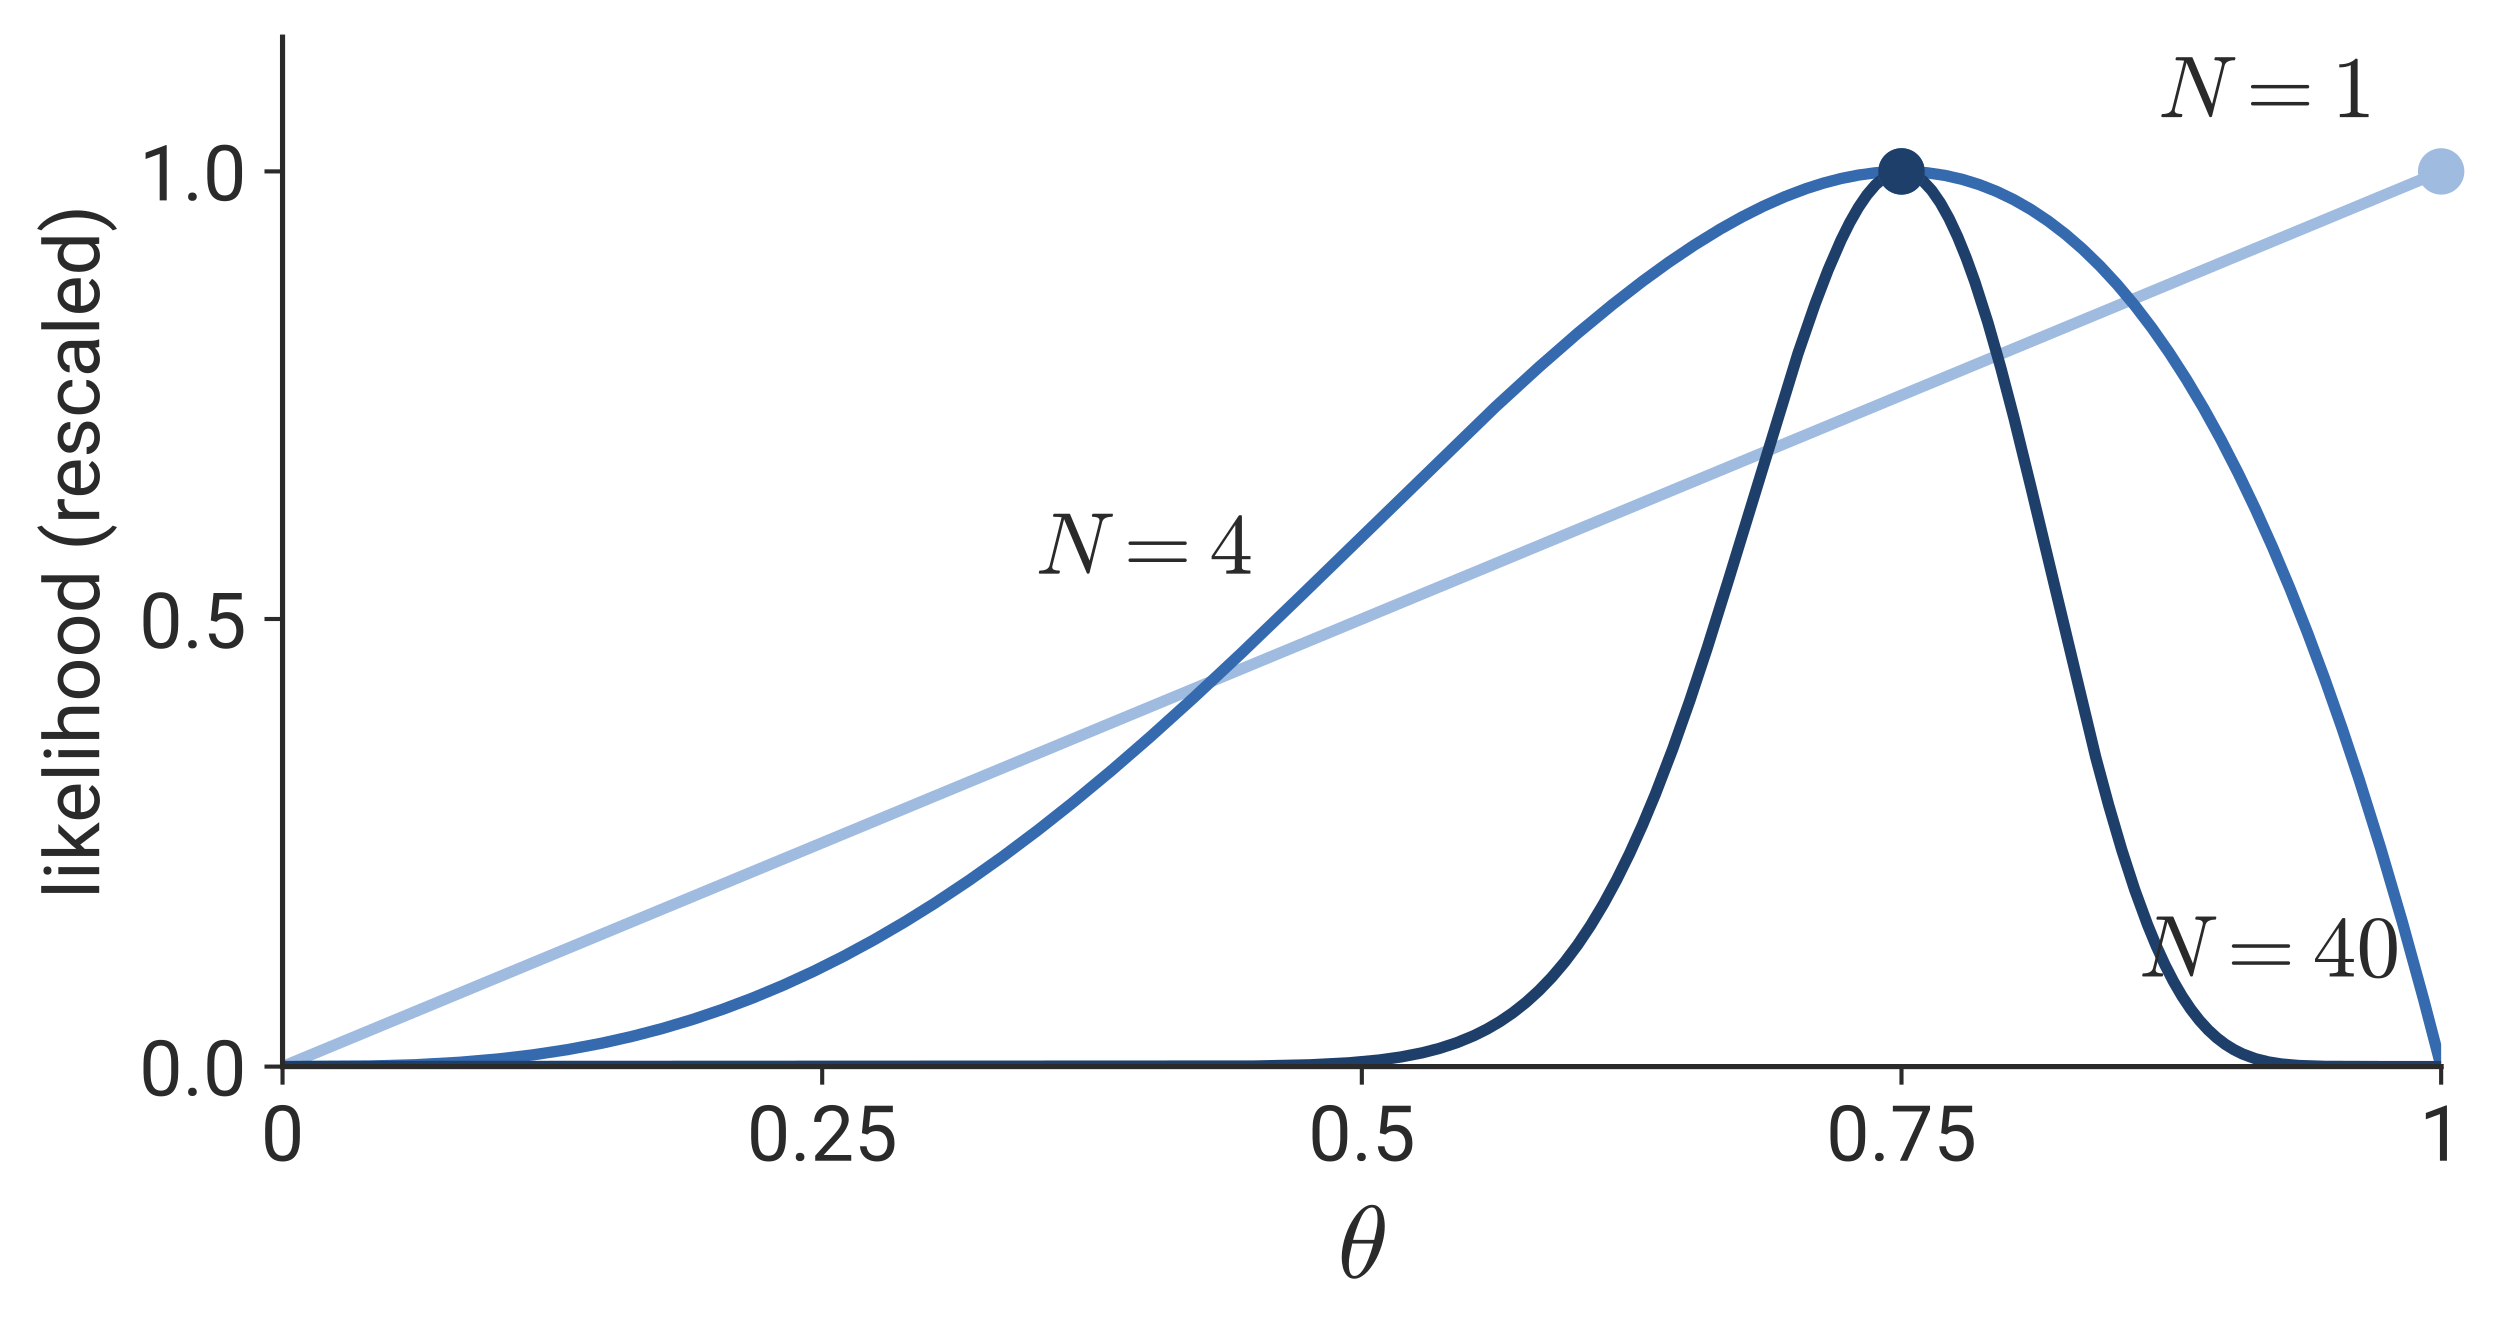
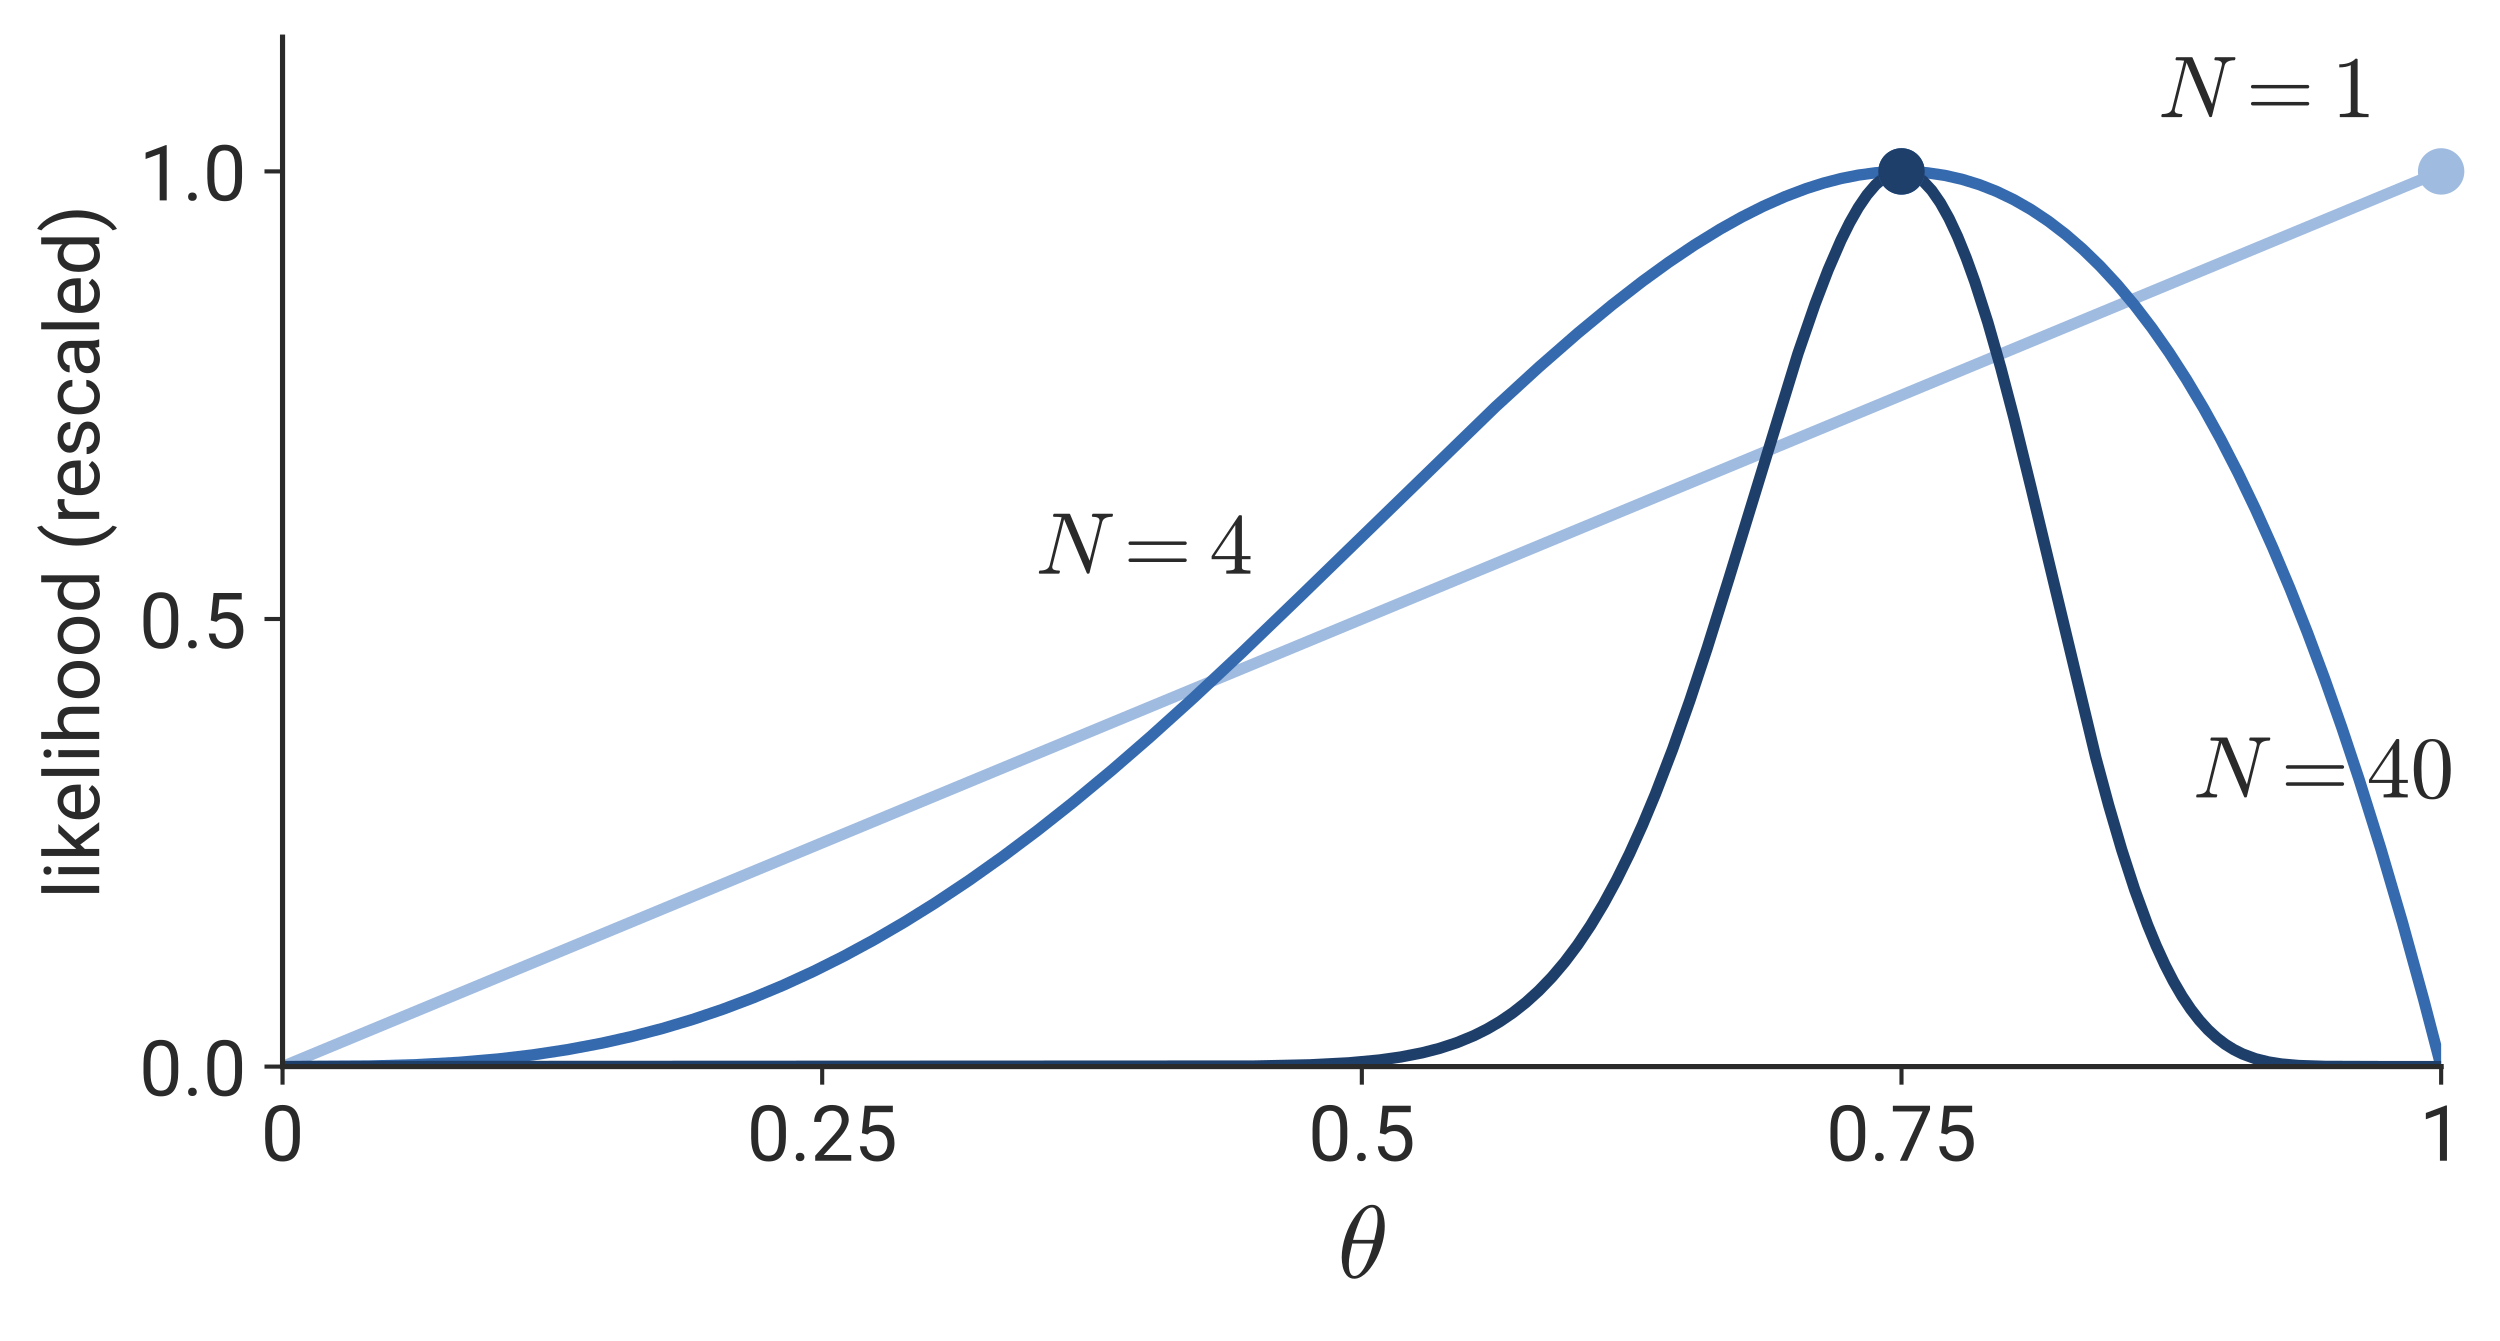
<svg xmlns="http://www.w3.org/2000/svg" xmlns:xlink="http://www.w3.org/1999/xlink" width="484.688pt" height="259.984pt" viewBox="0 0 484.688 259.984" version="1.1">
  <defs>
    <style type="text/css">*{stroke-linejoin: round; stroke-linecap: butt}</style>
  </defs>
  <g id="figure_1">
    <g id="patch_1">
      <path d="M 0 259.984  L 484.688 259.984  L 484.688 0  L 0 0  L 0 259.984  z " style="fill: none" />
    </g>
    <g id="axes_1">
      <g id="patch_2">
        <path d="M 54.777 206.784  L 473.277 206.784  L 473.277 7.2  L 54.777 7.2  L 54.777 206.784  z " style="fill: none" />
      </g>
      <g id="matplotlib.axis_1">
        <g id="xtick_1">
          <g id="line2d_1">
            <defs>
-               <path id="mdfceb66850" d="M 0 0  L 0 3.5  " style="stroke: #2a2a2a; stroke-width: 0.8" />
-             </defs>
-             <g>
-               <use xlink:href="#mdfceb66850" x="54.777" y="206.784" style="fill: #2a2a2a; stroke: #2a2a2a; stroke-width: 0.8" />
+               <path id="m465f281642" d="M 0 0  L 0 3.5  " style="stroke: #2a2a2a; stroke-width: 0.8" />
+             </defs>
+             <g>
+               <use xlink:href="#m465f281642" x="54.777" y="206.784" style="fill: #2a2a2a; stroke: #2a2a2a; stroke-width: 0.8" />
            </g>
          </g>
          <g id="text_1">
            <g style="fill: #2a2a2a" transform="translate(50.56484 225.034) scale(0.15 -0.15)">
              <defs>
                <path id="Roboto-Regular-14" d="M 3231 1941  Q 3231 925 2884 431  Q 2538 -63 1800 -63  Q 1072 -63 722 420  Q 372 903 359 1863  L 359 2634  Q 359 3638 706 4125  Q 1053 4613 1794 4613  Q 2528 4613 2875 4142  Q 3222 3672 3231 2691  L 3231 1941  z M 2653 2731  Q 2653 3466 2447 3802  Q 2241 4138 1794 4138  Q 1350 4138 1147 3803  Q 944 3469 938 2775  L 938 1850  Q 938 1113 1152 761  Q 1366 409 1800 409  Q 2228 409 2436 740  Q 2644 1072 2653 1784  L 2653 2731  z " transform="scale(0.015625)" />
              </defs>
              <use xlink:href="#Roboto-Regular-14" />
            </g>
          </g>
        </g>
        <g id="xtick_2">
          <g id="line2d_2">
            <g>
-               <use xlink:href="#mdfceb66850" x="159.402" y="206.784" style="fill: #2a2a2a; stroke: #2a2a2a; stroke-width: 0.8" />
+               <use xlink:href="#m465f281642" x="159.402" y="206.784" style="fill: #2a2a2a; stroke: #2a2a2a; stroke-width: 0.8" />
            </g>
          </g>
          <g id="text_2">
            <g style="fill: #2a2a2a" transform="translate(144.793 225.034) scale(0.15 -0.15)">
              <defs>
                <path id="Roboto-Regular-12" d="M 450 303  Q 450 453 539 553  Q 628 653 806 653  Q 984 653 1076 553  Q 1169 453 1169 303  Q 1169 159 1076 62  Q 984 -34 806 -34  Q 628 -34 539 62  Q 450 159 450 303  z " transform="scale(0.015625)" />
                <path id="Roboto-Regular-16" d="M 3359 0  L 378 0  L 378 416  L 1953 2166  Q 2303 2563 2436 2811  Q 2569 3059 2569 3325  Q 2569 3681 2353 3909  Q 2138 4138 1778 4138  Q 1347 4138 1108 3892  Q 869 3647 869 3209  L 291 3209  Q 291 3838 695 4225  Q 1100 4613 1778 4613  Q 2413 4613 2781 4280  Q 3150 3947 3150 3394  Q 3150 2722 2294 1794  L 1075 472  L 3359 472  L 3359 0  z " transform="scale(0.015625)" />
                <path id="Roboto-Regular-19" d="M 644 2281  L 875 4550  L 3206 4550  L 3206 4016  L 1366 4016  L 1228 2775  Q 1563 2972 1988 2972  Q 2609 2972 2975 2561  Q 3341 2150 3341 1450  Q 3341 747 2961 342  Q 2581 -63 1900 -63  Q 1297 -63 915 271  Q 534 606 481 1197  L 1028 1197  Q 1081 806 1306 607  Q 1531 409 1900 409  Q 2303 409 2533 684  Q 2763 959 2763 1444  Q 2763 1900 2514 2176  Q 2266 2453 1853 2453  Q 1475 2453 1259 2288  L 1106 2163  L 644 2281  z " transform="scale(0.015625)" />
              </defs>
              <use xlink:href="#Roboto-Regular-14" />
              <use xlink:href="#Roboto-Regular-12" transform="translate(56.15625 0)" />
              <use xlink:href="#Roboto-Regular-16" transform="translate(82.46875 0)" />
              <use xlink:href="#Roboto-Regular-19" transform="translate(138.625 0)" />
            </g>
          </g>
        </g>
        <g id="xtick_3">
          <g id="line2d_3">
            <g>
-               <use xlink:href="#mdfceb66850" x="264.027" y="206.784" style="fill: #2a2a2a; stroke: #2a2a2a; stroke-width: 0.8" />
+               <use xlink:href="#m465f281642" x="264.027" y="206.784" style="fill: #2a2a2a; stroke: #2a2a2a; stroke-width: 0.8" />
            </g>
          </g>
          <g id="text_3">
            <g style="fill: #2a2a2a" transform="translate(253.6297 225.034) scale(0.15 -0.15)">
              <use xlink:href="#Roboto-Regular-14" />
              <use xlink:href="#Roboto-Regular-12" transform="translate(56.15625 0)" />
              <use xlink:href="#Roboto-Regular-19" transform="translate(82.46875 0)" />
            </g>
          </g>
        </g>
        <g id="xtick_4">
          <g id="line2d_4">
            <g>
-               <use xlink:href="#mdfceb66850" x="368.652" y="206.784" style="fill: #2a2a2a; stroke: #2a2a2a; stroke-width: 0.8" />
+               <use xlink:href="#m465f281642" x="368.652" y="206.784" style="fill: #2a2a2a; stroke: #2a2a2a; stroke-width: 0.8" />
            </g>
          </g>
          <g id="text_4">
            <g style="fill: #2a2a2a" transform="translate(354.043 225.034) scale(0.15 -0.15)">
              <defs>
                <path id="Roboto-Regular-1b" d="M 3316 4225  L 1431 0  L 825 0  L 2703 4075  L 241 4075  L 241 4550  L 3316 4550  L 3316 4225  z " transform="scale(0.015625)" />
              </defs>
              <use xlink:href="#Roboto-Regular-14" />
              <use xlink:href="#Roboto-Regular-12" transform="translate(56.15625 0)" />
              <use xlink:href="#Roboto-Regular-1b" transform="translate(82.46875 0)" />
              <use xlink:href="#Roboto-Regular-19" transform="translate(138.625 0)" />
            </g>
          </g>
        </g>
        <g id="xtick_5">
          <g id="line2d_5">
            <g>
-               <use xlink:href="#mdfceb66850" x="473.277" y="206.784" style="fill: #2a2a2a; stroke: #2a2a2a; stroke-width: 0.8" />
+               <use xlink:href="#m465f281642" x="473.277" y="206.784" style="fill: #2a2a2a; stroke: #2a2a2a; stroke-width: 0.8" />
            </g>
          </g>
          <g id="text_5">
            <g style="fill: #2a2a2a" transform="translate(469.0648 225.034) scale(0.15 -0.15)">
              <defs>
                <path id="Roboto-Regular-15" d="M 2278 0  L 1697 0  L 1697 3853  L 531 3425  L 531 3950  L 2188 4572  L 2278 4572  L 2278 0  z " transform="scale(0.015625)" />
              </defs>
              <use xlink:href="#Roboto-Regular-15" />
            </g>
          </g>
        </g>
        <g id="text_6">
          <g style="fill: #2a2a2a" transform="translate(259.3266 247.784) scale(0.2 -0.2)">
            <defs>
              <path id="Cmmi10-12" d="M 1031 -72  Q 741 -72 566 140  Q 391 353 323 653  Q 256 953 256 1247  L 256 1253  Q 256 1572 317 1915  Q 378 2259 493 2601  Q 609 2944 744 3213  Q 838 3400 986 3631  Q 1134 3863 1317 4064  Q 1500 4266 1711 4389  Q 1922 4513 2138 4513  L 2144 4513  Q 2375 4513 2529 4384  Q 2684 4256 2770 4056  Q 2856 3856 2890 3628  Q 2925 3400 2925 3194  Q 2925 2709 2794 2204  Q 2663 1700 2431 1228  Q 2344 1050 2189 809  Q 2034 569 1861 378  Q 1688 188 1472 58  Q 1256 -72 1038 -72  L 1031 -72  z M 1044 97  Q 1256 97 1451 323  Q 1647 550 1794 873  Q 1941 1197 2052 1536  Q 2163 1875 2216 2113  L 909 2113  Q 809 1709 753 1417  Q 697 1125 697 844  Q 697 97 1044 97  z M 959 2338  L 2272 2338  Q 2341 2619 2381 2808  Q 2422 2997 2450 3206  Q 2478 3416 2478 3597  Q 2478 4347 2138 4347  Q 1731 4347 1436 3692  Q 1141 3038 959 2338  z " transform="scale(0.015625)" />
            </defs>
            <use xlink:href="#Cmmi10-12" transform="translate(0 0.484375)" />
          </g>
        </g>
      </g>
      <g id="matplotlib.axis_2">
        <g id="ytick_1">
          <g id="line2d_6">
            <defs>
-               <path id="m3946f27330" d="M 0 0  L -3.5 0  " style="stroke: #2a2a2a; stroke-width: 0.8" />
-             </defs>
-             <g>
-               <use xlink:href="#m3946f27330" x="54.777" y="206.784" style="fill: #2a2a2a; stroke: #2a2a2a; stroke-width: 0.8" />
+               <path id="m99d8e438ce" d="M 0 0  L -3.5 0  " style="stroke: #2a2a2a; stroke-width: 0.8" />
+             </defs>
+             <g>
+               <use xlink:href="#m99d8e438ce" x="54.777" y="206.784" style="fill: #2a2a2a; stroke: #2a2a2a; stroke-width: 0.8" />
            </g>
          </g>
          <g id="text_7">
            <g style="fill: #2a2a2a" transform="translate(26.98281 212.409) scale(0.15 -0.15)">
              <use xlink:href="#Roboto-Regular-14" />
              <use xlink:href="#Roboto-Regular-12" transform="translate(56.15625 0)" />
              <use xlink:href="#Roboto-Regular-14" transform="translate(82.46875 0)" />
            </g>
          </g>
        </g>
        <g id="ytick_2">
          <g id="line2d_7">
            <g>
-               <use xlink:href="#m3946f27330" x="54.777" y="120.008" style="fill: #2a2a2a; stroke: #2a2a2a; stroke-width: 0.8" />
+               <use xlink:href="#m99d8e438ce" x="54.777" y="120.008" style="fill: #2a2a2a; stroke: #2a2a2a; stroke-width: 0.8" />
            </g>
          </g>
          <g id="text_8">
            <g style="fill: #2a2a2a" transform="translate(26.98281 125.6333) scale(0.15 -0.15)">
              <use xlink:href="#Roboto-Regular-14" />
              <use xlink:href="#Roboto-Regular-12" transform="translate(56.15625 0)" />
              <use xlink:href="#Roboto-Regular-19" transform="translate(82.46875 0)" />
            </g>
          </g>
        </g>
        <g id="ytick_3">
          <g id="line2d_8">
            <g>
-               <use xlink:href="#m3946f27330" x="54.777" y="33.233" style="fill: #2a2a2a; stroke: #2a2a2a; stroke-width: 0.8" />
+               <use xlink:href="#m99d8e438ce" x="54.777" y="33.233" style="fill: #2a2a2a; stroke: #2a2a2a; stroke-width: 0.8" />
            </g>
          </g>
          <g id="text_9">
            <g style="fill: #2a2a2a" transform="translate(26.98281 38.8577) scale(0.15 -0.15)">
              <use xlink:href="#Roboto-Regular-15" />
              <use xlink:href="#Roboto-Regular-12" transform="translate(56.15625 0)" />
              <use xlink:href="#Roboto-Regular-14" transform="translate(82.46875 0)" />
            </g>
          </g>
        </g>
        <g id="text_10">
          <g style="fill: #2a2a2a" transform="translate(19.23281 174.2553) rotate(-90) scale(0.15 -0.15)">
            <defs>
              <path id="Roboto-Regular-50" d="M 1066 0  L 488 0  L 488 4800  L 1066 4800  L 1066 0  z " transform="scale(0.015625)" />
              <path id="Roboto-Regular-4d" d="M 1066 0  L 488 0  L 488 3381  L 1066 3381  L 1066 0  z M 441 4278  Q 441 4419 527 4516  Q 613 4613 781 4613  Q 950 4613 1037 4516  Q 1125 4419 1125 4278  Q 1125 4138 1037 4044  Q 950 3950 781 3950  Q 613 3950 527 4044  Q 441 4138 441 4278  z " transform="scale(0.015625)" />
              <path id="Roboto-Regular-4f" d="M 1381 1566  L 1019 1188  L 1019 0  L 441 0  L 441 4800  L 1019 4800  L 1019 1897  L 1328 2269  L 2381 3381  L 3084 3381  L 1769 1969  L 3238 0  L 2559 0  L 1381 1566  z " transform="scale(0.015625)" />
              <path id="Roboto-Regular-49" d="M 1841 -63  Q 1153 -63 722 389  Q 291 841 291 1597  L 291 1703  Q 291 2206 483 2601  Q 675 2997 1020 3220  Q 1366 3444 1769 3444  Q 2428 3444 2793 3009  Q 3159 2575 3159 1766  L 3159 1525  L 869 1525  Q 881 1025 1161 717  Q 1441 409 1872 409  Q 2178 409 2390 534  Q 2603 659 2763 866  L 3116 591  Q 2691 -63 1841 -63  z M 1769 2969  Q 1419 2969 1181 2714  Q 944 2459 888 2000  L 2581 2000  L 2581 2044  Q 2556 2484 2343 2726  Q 2131 2969 1769 2969  z " transform="scale(0.015625)" />
              <path id="Roboto-Regular-4c" d="M 1016 2972  Q 1400 3444 2016 3444  Q 3088 3444 3097 2234  L 3097 0  L 2519 0  L 2519 2238  Q 2516 2603 2352 2778  Q 2188 2953 1841 2953  Q 1559 2953 1346 2803  Q 1134 2653 1016 2409  L 1016 0  L 438 0  L 438 4800  L 1016 4800  L 1016 2972  z " transform="scale(0.015625)" />
              <path id="Roboto-Regular-53" d="M 284 1722  Q 284 2219 479 2616  Q 675 3013 1023 3228  Q 1372 3444 1819 3444  Q 2509 3444 2936 2966  Q 3363 2488 3363 1694  L 3363 1653  Q 3363 1159 3173 767  Q 2984 375 2632 156  Q 2281 -63 1825 -63  Q 1138 -63 711 415  Q 284 894 284 1681  L 284 1722  z M 866 1653  Q 866 1091 1127 750  Q 1388 409 1825 409  Q 2266 409 2525 754  Q 2784 1100 2784 1722  Q 2784 2278 2520 2623  Q 2256 2969 1819 2969  Q 1391 2969 1128 2628  Q 866 2288 866 1653  z " transform="scale(0.015625)" />
              <path id="Roboto-Regular-48" d="M 297 1719  Q 297 2497 665 2970  Q 1034 3444 1631 3444  Q 2225 3444 2572 3038  L 2572 4800  L 3150 4800  L 3150 0  L 2619 0  L 2591 363  Q 2244 -63 1625 -63  Q 1038 -63 667 418  Q 297 900 297 1675  L 297 1719  z M 875 1653  Q 875 1078 1112 753  Q 1350 428 1769 428  Q 2319 428 2572 922  L 2572 2475  Q 2313 2953 1775 2953  Q 1350 2953 1112 2625  Q 875 2297 875 1653  z " transform="scale(0.015625)" />
              <path id="Roboto-Regular-4" transform="scale(0.015625)" />
              <path id="Roboto-Regular-c" d="M 416 1847  Q 416 2553 605 3203  Q 794 3853 1169 4384  Q 1544 4916 1947 5134  L 2066 4753  Q 1609 4403 1317 3684  Q 1025 2966 997 2075  L 994 1809  Q 994 603 1434 -284  Q 1700 -816 2066 -1116  L 1947 -1469  Q 1531 -1238 1153 -694  Q 416 369 416 1847  z " transform="scale(0.015625)" />
              <path id="Roboto-Regular-56" d="M 2072 2863  Q 1941 2884 1788 2884  Q 1219 2884 1016 2400  L 1016 0  L 438 0  L 438 3381  L 1000 3381  L 1009 2991  Q 1294 3444 1816 3444  Q 1984 3444 2072 3400  L 2072 2863  z " transform="scale(0.015625)" />
              <path id="Roboto-Regular-57" d="M 2406 897  Q 2406 1131 2229 1261  Q 2053 1391 1614 1484  Q 1175 1578 917 1709  Q 659 1841 536 2022  Q 413 2203 413 2453  Q 413 2869 764 3156  Q 1116 3444 1663 3444  Q 2238 3444 2595 3147  Q 2953 2850 2953 2388  L 2372 2388  Q 2372 2625 2170 2797  Q 1969 2969 1663 2969  Q 1347 2969 1169 2831  Q 991 2694 991 2472  Q 991 2263 1156 2156  Q 1322 2050 1755 1953  Q 2188 1856 2456 1722  Q 2725 1588 2854 1398  Q 2984 1209 2984 938  Q 2984 484 2621 210  Q 2259 -63 1681 -63  Q 1275 -63 962 81  Q 650 225 473 483  Q 297 741 297 1041  L 875 1041  Q 891 750 1108 579  Q 1325 409 1681 409  Q 2009 409 2207 542  Q 2406 675 2406 897  z " transform="scale(0.015625)" />
              <path id="Roboto-Regular-47" d="M 1794 409  Q 2103 409 2334 596  Q 2566 784 2591 1066  L 3138 1066  Q 3122 775 2937 512  Q 2753 250 2445 93  Q 2138 -63 1794 -63  Q 1103 -63 695 398  Q 288 859 288 1659  L 288 1756  Q 288 2250 469 2634  Q 650 3019 989 3231  Q 1328 3444 1791 3444  Q 2359 3444 2736 3103  Q 3113 2763 3138 2219  L 2591 2219  Q 2566 2547 2342 2758  Q 2119 2969 1791 2969  Q 1350 2969 1108 2651  Q 866 2334 866 1734  L 866 1625  Q 866 1041 1106 725  Q 1347 409 1794 409  z " transform="scale(0.015625)" />
              <path id="Roboto-Regular-45" d="M 2525 0  Q 2475 100 2444 356  Q 2041 -63 1481 -63  Q 981 -63 661 220  Q 341 503 341 938  Q 341 1466 742 1758  Q 1144 2050 1872 2050  L 2434 2050  L 2434 2316  Q 2434 2619 2253 2798  Q 2072 2978 1719 2978  Q 1409 2978 1200 2822  Q 991 2666 991 2444  L 409 2444  Q 409 2697 589 2933  Q 769 3169 1076 3306  Q 1384 3444 1753 3444  Q 2338 3444 2669 3151  Q 3000 2859 3013 2347  L 3013 791  Q 3013 325 3131 50  L 3131 0  L 2525 0  z M 1566 441  Q 1838 441 2081 581  Q 2325 722 2434 947  L 2434 1641  L 1981 1641  Q 919 1641 919 1019  Q 919 747 1100 594  Q 1281 441 1566 441  z " transform="scale(0.015625)" />
              <path id="Roboto-Regular-d" d="M 1772 1816  Q 1772 1119 1589 480  Q 1406 -159 1029 -700  Q 653 -1241 241 -1469  L 119 -1116  Q 600 -747 892 29  Q 1184 806 1191 1753  L 1191 1853  Q 1191 2509 1053 3073  Q 916 3638 670 4084  Q 425 4531 119 4781  L 241 5134  Q 653 4906 1026 4372  Q 1400 3838 1586 3194  Q 1772 2550 1772 1816  z " transform="scale(0.015625)" />
            </defs>
            <use xlink:href="#Roboto-Regular-50" />
            <use xlink:href="#Roboto-Regular-4d" transform="translate(24.26562 0)" />
            <use xlink:href="#Roboto-Regular-4f" transform="translate(48.53125 0)" />
            <use xlink:href="#Roboto-Regular-49" transform="translate(98.25 0)" />
            <use xlink:href="#Roboto-Regular-50" transform="translate(151.2344 0)" />
            <use xlink:href="#Roboto-Regular-4d" transform="translate(175.5 0)" />
            <use xlink:href="#Roboto-Regular-4c" transform="translate(199.7656 0)" />
            <use xlink:href="#Roboto-Regular-53" transform="translate(254.8438 0)" />
            <use xlink:href="#Roboto-Regular-53" transform="translate(311.875 0)" />
            <use xlink:href="#Roboto-Regular-48" transform="translate(368.9062 0)" />
            <use xlink:href="#Roboto-Regular-4" transform="translate(425.2969 0)" />
            <use xlink:href="#Roboto-Regular-c" transform="translate(450.0469 0)" />
            <use xlink:href="#Roboto-Regular-56" transform="translate(484.2344 0)" />
            <use xlink:href="#Roboto-Regular-49" transform="translate(517.1562 0)" />
            <use xlink:href="#Roboto-Regular-57" transform="translate(570.1406 0)" />
            <use xlink:href="#Roboto-Regular-47" transform="translate(621.7031 0)" />
            <use xlink:href="#Roboto-Regular-45" transform="translate(674.0469 0)" />
            <use xlink:href="#Roboto-Regular-50" transform="translate(728.4375 0)" />
            <use xlink:href="#Roboto-Regular-49" transform="translate(752.7031 0)" />
            <use xlink:href="#Roboto-Regular-48" transform="translate(805.6875 0)" />
            <use xlink:href="#Roboto-Regular-d" transform="translate(862.0781 0)" />
          </g>
        </g>
      </g>
      <g id="line2d_9">
-         <path d="M 54.777 206.784  L 473.277 33.233  L 473.277 33.233  " clip-path="url(#p2fc0fd7815)" style="fill: none; stroke: #9fbbe0; stroke-width: 2.2; stroke-linecap: square" />
+         <path d="M 54.777 206.784  L 473.277 33.233  L 473.277 33.233  " clip-path="url(#p8bc5a18be7)" style="fill: none; stroke: #9fbbe0; stroke-width: 2.2; stroke-linecap: square" />
      </g>
      <g id="line2d_10">
-         <path d="M 54.777 206.784  L 71.517 206.683  L 80.724 206.416  L 89.094 205.951  L 96.627 205.303  L 103.323 204.513  L 110.019 203.499  L 116.715 202.239  L 122.574 200.921  L 128.433 199.392  L 134.292 197.642  L 140.151 195.664  L 146.01 193.452  L 151.869 191.003  L 157.728 188.313  L 163.587 185.382  L 169.446 182.209  L 175.305 178.797  L 181.164 175.148  L 187.86 170.695  L 194.556 165.95  L 201.252 160.925  L 207.948 155.635  L 215.481 149.388  L 223.014 142.857  L 231.384 135.307  L 240.591 126.703  L 252.309 115.422  L 289.974 78.85  L 298.344 71.187  L 305.877 64.611  L 312.573 59.085  L 318.432 54.544  L 323.454 50.903  L 328.476 47.522  L 333.498 44.426  L 337.683 42.086  L 341.868 39.98  L 346.053 38.127  L 350.238 36.542  L 353.586 35.481  L 356.934 34.613  L 360.282 33.947  L 363.63 33.494  L 366.978 33.262  L 370.326 33.263  L 373.674 33.505  L 377.022 34  L 380.37 34.757  L 383.718 35.788  L 387.066 37.103  L 390.414 38.713  L 393.762 40.629  L 397.11 42.863  L 400.458 45.425  L 403.806 48.327  L 407.154 51.582  L 410.502 55.2  L 413.85 59.195  L 417.198 63.578  L 420.546 68.361  L 423.894 73.557  L 427.242 79.179  L 430.59 85.24  L 433.938 91.753  L 437.286 98.73  L 440.634 106.186  L 443.982 114.133  L 447.33 122.586  L 450.678 131.557  L 454.026 141.063  L 457.374 151.115  L 461.559 164.472  L 465.744 178.735  L 469.929 193.933  L 473.277 206.784  L 473.277 206.784  " clip-path="url(#p2fc0fd7815)" style="fill: none; stroke: #356aaf; stroke-width: 2.2; stroke-linecap: square" />
+         <path d="M 54.777 206.784  L 71.517 206.683  L 80.724 206.416  L 89.094 205.951  L 96.627 205.303  L 103.323 204.513  L 110.019 203.499  L 116.715 202.239  L 122.574 200.921  L 128.433 199.392  L 134.292 197.642  L 140.151 195.664  L 146.01 193.452  L 151.869 191.003  L 157.728 188.313  L 163.587 185.382  L 169.446 182.209  L 175.305 178.797  L 181.164 175.148  L 187.86 170.695  L 194.556 165.95  L 201.252 160.925  L 207.948 155.635  L 215.481 149.388  L 223.014 142.857  L 231.384 135.307  L 240.591 126.703  L 252.309 115.422  L 289.974 78.85  L 298.344 71.187  L 305.877 64.611  L 312.573 59.085  L 318.432 54.544  L 323.454 50.903  L 328.476 47.522  L 333.498 44.426  L 337.683 42.086  L 341.868 39.98  L 346.053 38.127  L 350.238 36.542  L 353.586 35.481  L 356.934 34.613  L 360.282 33.947  L 363.63 33.494  L 366.978 33.262  L 370.326 33.263  L 373.674 33.505  L 377.022 34  L 380.37 34.757  L 383.718 35.788  L 387.066 37.103  L 390.414 38.713  L 393.762 40.629  L 397.11 42.863  L 400.458 45.425  L 403.806 48.327  L 407.154 51.582  L 410.502 55.2  L 413.85 59.195  L 417.198 63.578  L 420.546 68.361  L 423.894 73.557  L 427.242 79.179  L 430.59 85.24  L 433.938 91.753  L 437.286 98.73  L 440.634 106.186  L 443.982 114.133  L 447.33 122.586  L 450.678 131.557  L 454.026 141.063  L 457.374 151.115  L 461.559 164.472  L 465.744 178.735  L 469.929 193.933  L 473.277 206.784  L 473.277 206.784  " clip-path="url(#p8bc5a18be7)" style="fill: none; stroke: #356aaf; stroke-width: 2.2; stroke-linecap: square" />
      </g>
      <g id="line2d_11">
-         <path d="M 54.777 206.784  L 243.102 206.682  L 253.983 206.445  L 261.516 206.057  L 267.375 205.514  L 271.56 204.928  L 275.745 204.113  L 279.093 203.25  L 282.441 202.152  L 285.789 200.77  L 288.3 199.516  L 290.811 198.046  L 293.322 196.334  L 295.833 194.353  L 298.344 192.073  L 300.855 189.467  L 303.366 186.505  L 305.877 183.161  L 308.388 179.41  L 310.899 175.23  L 313.41 170.603  L 315.921 165.517  L 318.432 159.965  L 320.943 153.95  L 324.291 145.229  L 327.639 135.759  L 330.987 125.632  L 335.172 112.253  L 348.564 68.597  L 351.912 58.9  L 354.423 52.343  L 356.934 46.55  L 358.608 43.18  L 360.282 40.246  L 361.956 37.783  L 363.63 35.824  L 365.304 34.397  L 366.141 33.891  L 366.978 33.527  L 367.815 33.306  L 368.652 33.233  L 369.489 33.307  L 370.326 33.531  L 371.163 33.905  L 372 34.431  L 372.837 35.108  L 374.511 36.916  L 376.185 39.326  L 377.859 42.325  L 379.533 45.897  L 381.207 50.017  L 382.881 54.656  L 385.392 62.508  L 387.903 71.301  L 390.414 80.87  L 393.762 94.511  L 406.317 146.837  L 408.828 156.142  L 411.339 164.712  L 413.85 172.453  L 416.361 179.306  L 418.035 183.368  L 419.709 187.024  L 421.383 190.282  L 423.057 193.154  L 424.731 195.658  L 426.405 197.815  L 428.079 199.649  L 429.753 201.189  L 431.427 202.464  L 433.101 203.503  L 434.775 204.337  L 437.286 205.265  L 439.797 205.887  L 442.308 206.284  L 445.656 206.578  L 450.678 206.743  L 461.559 206.784  L 473.277 206.784  L 473.277 206.784  " clip-path="url(#p2fc0fd7815)" style="fill: none; stroke: #1f3f6b; stroke-width: 2.2; stroke-linecap: square" />
+         <path d="M 54.777 206.784  L 243.102 206.682  L 253.983 206.445  L 261.516 206.057  L 267.375 205.514  L 271.56 204.928  L 275.745 204.113  L 279.093 203.25  L 282.441 202.152  L 285.789 200.77  L 288.3 199.516  L 290.811 198.046  L 293.322 196.334  L 295.833 194.353  L 298.344 192.073  L 300.855 189.467  L 303.366 186.505  L 305.877 183.161  L 308.388 179.41  L 310.899 175.23  L 313.41 170.603  L 315.921 165.517  L 318.432 159.965  L 320.943 153.95  L 324.291 145.229  L 327.639 135.759  L 330.987 125.632  L 335.172 112.253  L 348.564 68.597  L 351.912 58.9  L 354.423 52.343  L 356.934 46.55  L 358.608 43.18  L 360.282 40.246  L 361.956 37.783  L 363.63 35.824  L 365.304 34.397  L 366.141 33.891  L 366.978 33.527  L 367.815 33.306  L 368.652 33.233  L 369.489 33.307  L 370.326 33.531  L 371.163 33.905  L 372 34.431  L 372.837 35.108  L 374.511 36.916  L 376.185 39.326  L 377.859 42.325  L 379.533 45.897  L 381.207 50.017  L 382.881 54.656  L 385.392 62.508  L 387.903 71.301  L 390.414 80.87  L 393.762 94.511  L 406.317 146.837  L 408.828 156.142  L 411.339 164.712  L 413.85 172.453  L 416.361 179.306  L 418.035 183.368  L 419.709 187.024  L 421.383 190.282  L 423.057 193.154  L 424.731 195.658  L 426.405 197.815  L 428.079 199.649  L 429.753 201.189  L 431.427 202.464  L 433.101 203.503  L 434.775 204.337  L 437.286 205.265  L 439.797 205.887  L 442.308 206.284  L 445.656 206.578  L 450.678 206.743  L 461.559 206.784  L 473.277 206.784  L 473.277 206.784  " clip-path="url(#p8bc5a18be7)" style="fill: none; stroke: #1f3f6b; stroke-width: 2.2; stroke-linecap: square" />
      </g>
      <g id="patch_3">
        <path d="M 54.777 206.784  L 54.777 7.2  " style="fill: none; stroke: #2a2a2a; stroke-linejoin: miter; stroke-linecap: square" />
      </g>
      <g id="patch_4">
        <path d="M 54.777 206.784  L 473.277 206.784  " style="fill: none; stroke: #2a2a2a; stroke-linejoin: miter; stroke-linecap: square" />
      </g>
      <g id="line2d_12">
        <defs>
-           <path id="m6c65dc621d" d="M 0 4  C 1.061 4 2.078 3.579 2.828 2.828  C 3.579 2.078 4 1.061 4 0  C 4 -1.061 3.579 -2.078 2.828 -2.828  C 2.078 -3.579 1.061 -4 0 -4  C -1.061 -4 -2.078 -3.579 -2.828 -2.828  C -3.579 -2.078 -4 -1.061 -4 0  C -4 1.061 -3.579 2.078 -2.828 2.828  C -2.078 3.579 -1.061 4 0 4  z " style="stroke: #9fbbe0" />
+           <path id="m56fe8bf409" d="M 0 4  C 1.061 4 2.078 3.579 2.828 2.828  C 3.579 2.078 4 1.061 4 0  C 4 -1.061 3.579 -2.078 2.828 -2.828  C 2.078 -3.579 1.061 -4 0 -4  C -1.061 -4 -2.078 -3.579 -2.828 -2.828  C -3.579 -2.078 -4 -1.061 -4 0  C -4 1.061 -3.579 2.078 -2.828 2.828  C -2.078 3.579 -1.061 4 0 4  z " style="stroke: #9fbbe0" />
        </defs>
        <g>
-           <use xlink:href="#m6c65dc621d" x="473.277" y="33.233" style="fill: #9fbbe0; stroke: #9fbbe0" />
+           <use xlink:href="#m56fe8bf409" x="473.277" y="33.233" style="fill: #9fbbe0; stroke: #9fbbe0" />
        </g>
      </g>
      <g id="text_11">
        <g style="fill: #2a2a2a" transform="translate(418.3916 22.81962) scale(0.17 -0.17)">
          <defs>
            <path id="Cmmi10-5d" d="M 300 0  Q 238 0 238 84  Q 241 100 250 139  Q 259 178 276 201  Q 294 225 319 225  Q 931 225 1031 616  L 1900 4116  Q 1722 4147 1338 4147  Q 1275 4147 1275 4231  Q 1278 4247 1287 4286  Q 1297 4325 1314 4348  Q 1331 4372 1356 4372  L 2463 4372  Q 2509 4372 2522 4331  L 3944 947  L 4653 3781  Q 4666 3850 4666 3878  Q 4666 4147 4172 4147  Q 4109 4147 4109 4231  Q 4131 4313 4143 4342  Q 4156 4372 4219 4372  L 5588 4372  Q 5650 4372 5650 4288  Q 5647 4272 5637 4233  Q 5628 4194 5611 4170  Q 5594 4147 5569 4147  Q 4956 4147 4856 3756  L 3938 56  Q 3916 0 3872 0  L 3794 0  Q 3750 0 3738 44  L 2106 3916  L 2094 3956  Q 2081 3969 2081 3975  L 1234 588  Q 1228 572 1225 548  Q 1222 525 1216 494  Q 1216 328 1359 276  Q 1503 225 1716 225  Q 1778 225 1778 141  Q 1756 53 1740 26  Q 1725 0 1672 0  L 300 0  z " transform="scale(0.015625)" />
            <path id="Cmr10-29" d="M 481 850  Q 428 850 393 890  Q 359 931 359 978  Q 359 1031 393 1068  Q 428 1106 481 1106  L 4500 1106  Q 4547 1106 4581 1068  Q 4616 1031 4616 978  Q 4616 931 4581 890  Q 4547 850 4500 850  L 481 850  z M 481 2094  Q 428 2094 393 2131  Q 359 2169 359 2222  Q 359 2269 393 2309  Q 428 2350 481 2350  L 4500 2350  Q 4547 2350 4581 2309  Q 4616 2269 4616 2222  Q 4616 2169 4581 2131  Q 4547 2094 4500 2094  L 481 2094  z " transform="scale(0.015625)" />
            <path id="Cmr10-64" d="M 594 0  L 594 225  Q 1394 225 1394 428  L 1394 3788  Q 1063 3628 556 3628  L 556 3853  Q 1341 3853 1741 4263  L 1831 4263  Q 1853 4263 1873 4245  Q 1894 4228 1894 4206  L 1894 428  Q 1894 225 2694 225  L 2694 0  L 594 0  z " transform="scale(0.015625)" />
          </defs>
          <use xlink:href="#Cmmi10-5d" transform="translate(0 0.6875)" />
          <use xlink:href="#Cmr10-29" transform="translate(100.3223 0.6875)" />
          <use xlink:href="#Cmr10-64" transform="translate(198.0079 0.6875)" />
        </g>
      </g>
      <g id="line2d_13">
        <defs>
-           <path id="mec747d3503" d="M 0 4  C 1.061 4 2.078 3.579 2.828 2.828  C 3.579 2.078 4 1.061 4 0  C 4 -1.061 3.579 -2.078 2.828 -2.828  C 2.078 -3.579 1.061 -4 0 -4  C -1.061 -4 -2.078 -3.579 -2.828 -2.828  C -3.579 -2.078 -4 -1.061 -4 0  C -4 1.061 -3.579 2.078 -2.828 2.828  C -2.078 3.579 -1.061 4 0 4  z " style="stroke: #356aaf" />
+           <path id="mdd60512d06" d="M 0 4  C 1.061 4 2.078 3.579 2.828 2.828  C 3.579 2.078 4 1.061 4 0  C 4 -1.061 3.579 -2.078 2.828 -2.828  C 2.078 -3.579 1.061 -4 0 -4  C -1.061 -4 -2.078 -3.579 -2.828 -2.828  C -3.579 -2.078 -4 -1.061 -4 0  C -4 1.061 -3.579 2.078 -2.828 2.828  C -2.078 3.579 -1.061 4 0 4  z " style="stroke: #356aaf" />
        </defs>
        <g>
-           <use xlink:href="#mec747d3503" x="368.652" y="33.233" style="fill: #356aaf; stroke: #356aaf" />
+           <use xlink:href="#mdd60512d06" x="368.652" y="33.233" style="fill: #356aaf; stroke: #356aaf" />
        </g>
      </g>
      <g id="text_12">
        <g style="fill: #2a2a2a" transform="translate(200.7716 111.3308) scale(0.17 -0.17)">
          <defs>
            <path id="Cmr10-3b" d="M 178 1056  L 178 1281  L 2156 4231  Q 2178 4263 2222 4263  L 2316 4263  Q 2388 4263 2388 4191  L 2388 1281  L 3016 1281  L 3016 1056  L 2388 1056  L 2388 428  Q 2388 297 2575 261  Q 2763 225 3009 225  L 3009 0  L 1247 0  L 1247 225  Q 1494 225 1681 261  Q 1869 297 1869 428  L 1869 1056  L 178 1056  z M 391 1281  L 1906 1281  L 1906 3547  L 391 1281  z " transform="scale(0.015625)" />
          </defs>
          <use xlink:href="#Cmmi10-5d" transform="translate(0 0.6875)" />
          <use xlink:href="#Cmr10-29" transform="translate(100.3223 0.6875)" />
          <use xlink:href="#Cmr10-3b" transform="translate(198.0079 0.6875)" />
        </g>
      </g>
      <g id="line2d_14">
        <defs>
-           <path id="m325fe90a88" d="M 0 4  C 1.061 4 2.078 3.579 2.828 2.828  C 3.579 2.078 4 1.061 4 0  C 4 -1.061 3.579 -2.078 2.828 -2.828  C 2.078 -3.579 1.061 -4 0 -4  C -1.061 -4 -2.078 -3.579 -2.828 -2.828  C -3.579 -2.078 -4 -1.061 -4 0  C -4 1.061 -3.579 2.078 -2.828 2.828  C -2.078 3.579 -1.061 4 0 4  z " style="stroke: #1f3f6b" />
+           <path id="mac093f384b" d="M 0 4  C 1.061 4 2.078 3.579 2.828 2.828  C 3.579 2.078 4 1.061 4 0  C 4 -1.061 3.579 -2.078 2.828 -2.828  C 2.078 -3.579 1.061 -4 0 -4  C -1.061 -4 -2.078 -3.579 -2.828 -2.828  C -3.579 -2.078 -4 -1.061 -4 0  C -4 1.061 -3.579 2.078 -2.828 2.828  C -2.078 3.579 -1.061 4 0 4  z " style="stroke: #1f3f6b" />
        </defs>
        <g>
-           <use xlink:href="#m325fe90a88" x="368.652" y="33.233" style="fill: #1f3f6b; stroke: #1f3f6b" />
+           <use xlink:href="#mac093f384b" x="368.652" y="33.233" style="fill: #1f3f6b; stroke: #1f3f6b" />
        </g>
      </g>
      <g id="text_13">
-         <g style="fill: #2a2a2a" transform="translate(414.6866 189.4289) scale(0.17 -0.17)">
+         <g style="fill: #2a2a2a" transform="translate(425.1491 154.7186) scale(0.17 -0.17)">
          <defs>
            <path id="Cmr10-28" d="M 1600 -141  Q 816 -141 533 504  Q 250 1150 250 2041  Q 250 2597 351 3087  Q 453 3578 754 3920  Q 1056 4263 1600 4263  Q 2022 4263 2290 4056  Q 2559 3850 2700 3523  Q 2841 3197 2892 2823  Q 2944 2450 2944 2041  Q 2944 1491 2842 1011  Q 2741 531 2444 195  Q 2147 -141 1600 -141  z M 1600 25  Q 1956 25 2131 390  Q 2306 756 2347 1200  Q 2388 1644 2388 2144  Q 2388 2625 2347 3031  Q 2306 3438 2132 3767  Q 1959 4097 1600 4097  Q 1238 4097 1063 3765  Q 888 3434 847 3029  Q 806 2625 806 2144  Q 806 1788 823 1472  Q 841 1156 916 820  Q 991 484 1158 254  Q 1325 25 1600 25  z " transform="scale(0.015625)" />
          </defs>
          <use xlink:href="#Cmmi10-5d" transform="translate(0 0.6875)" />
          <use xlink:href="#Cmr10-29" transform="translate(100.3223 0.6875)" />
          <use xlink:href="#Cmr10-3b" transform="translate(198.0079 0.6875)" />
          <use xlink:href="#Cmr10-28" transform="translate(248.0079 0.6875)" />
        </g>
      </g>
    </g>
  </g>
  <defs>
-     <clipPath id="p2fc0fd7815">
+     <clipPath id="p8bc5a18be7">
      <rect x="54.777" y="7.2" width="418.5" height="199.584" />
    </clipPath>
  </defs>
</svg>
